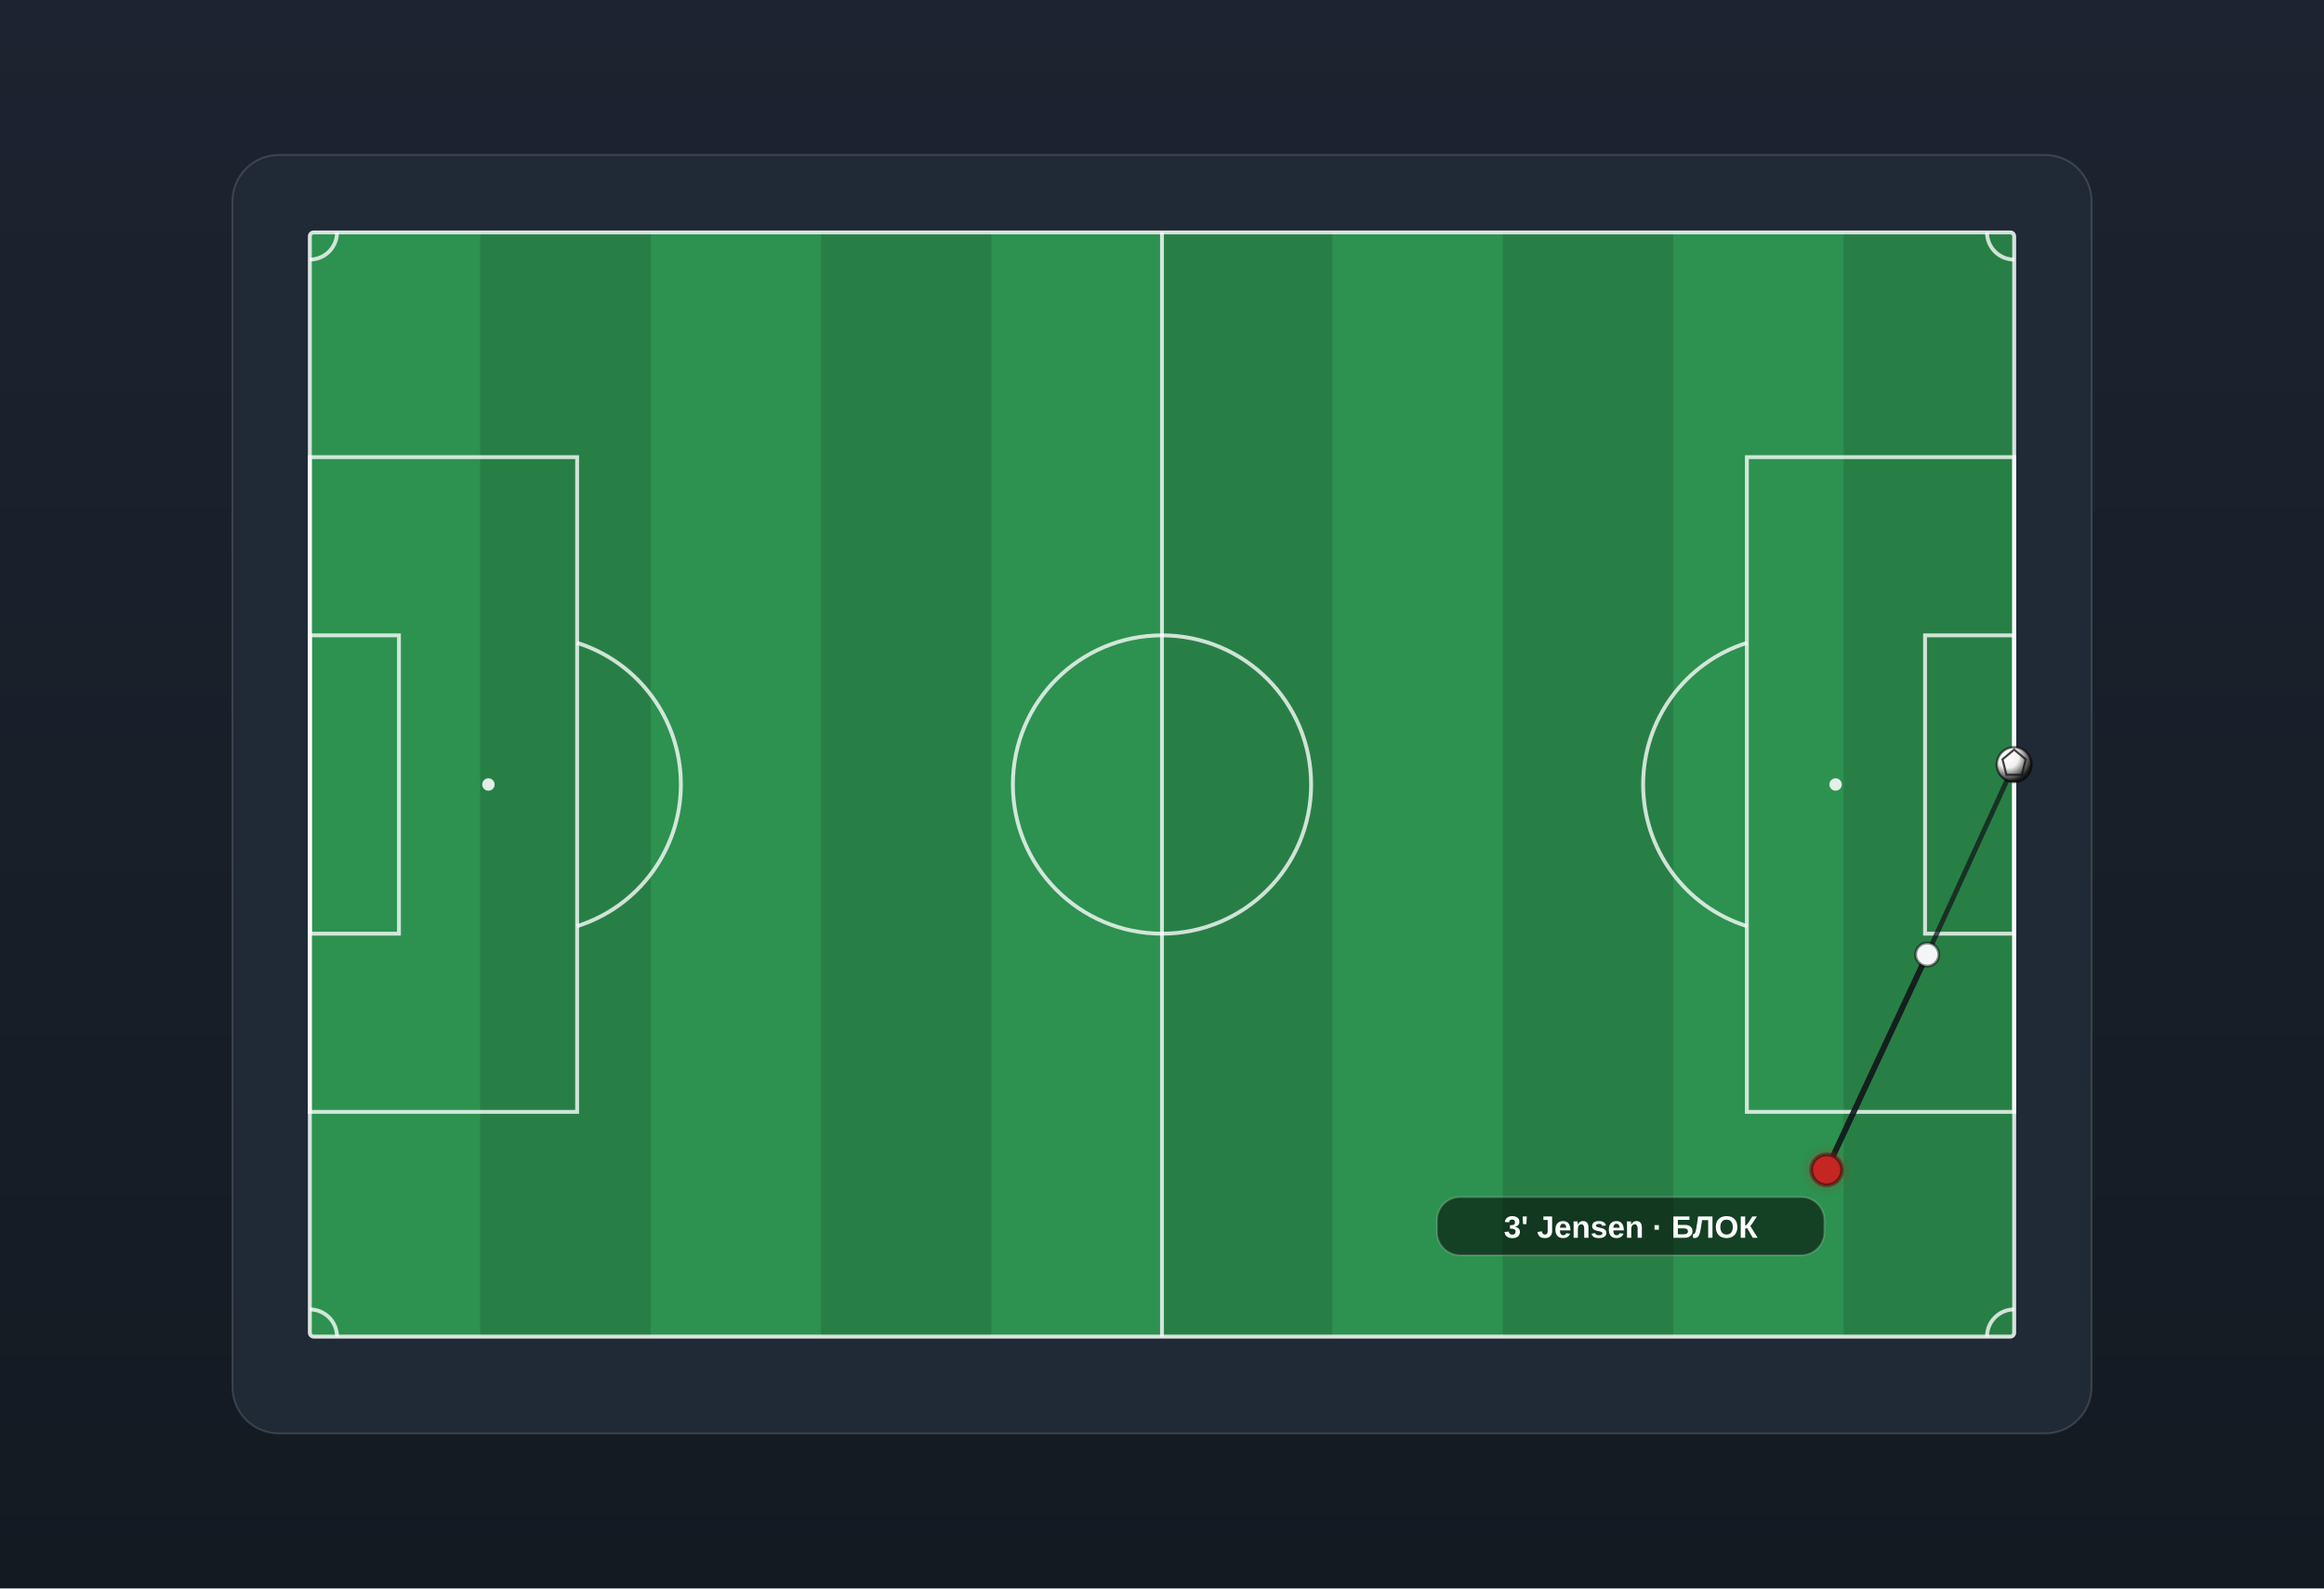
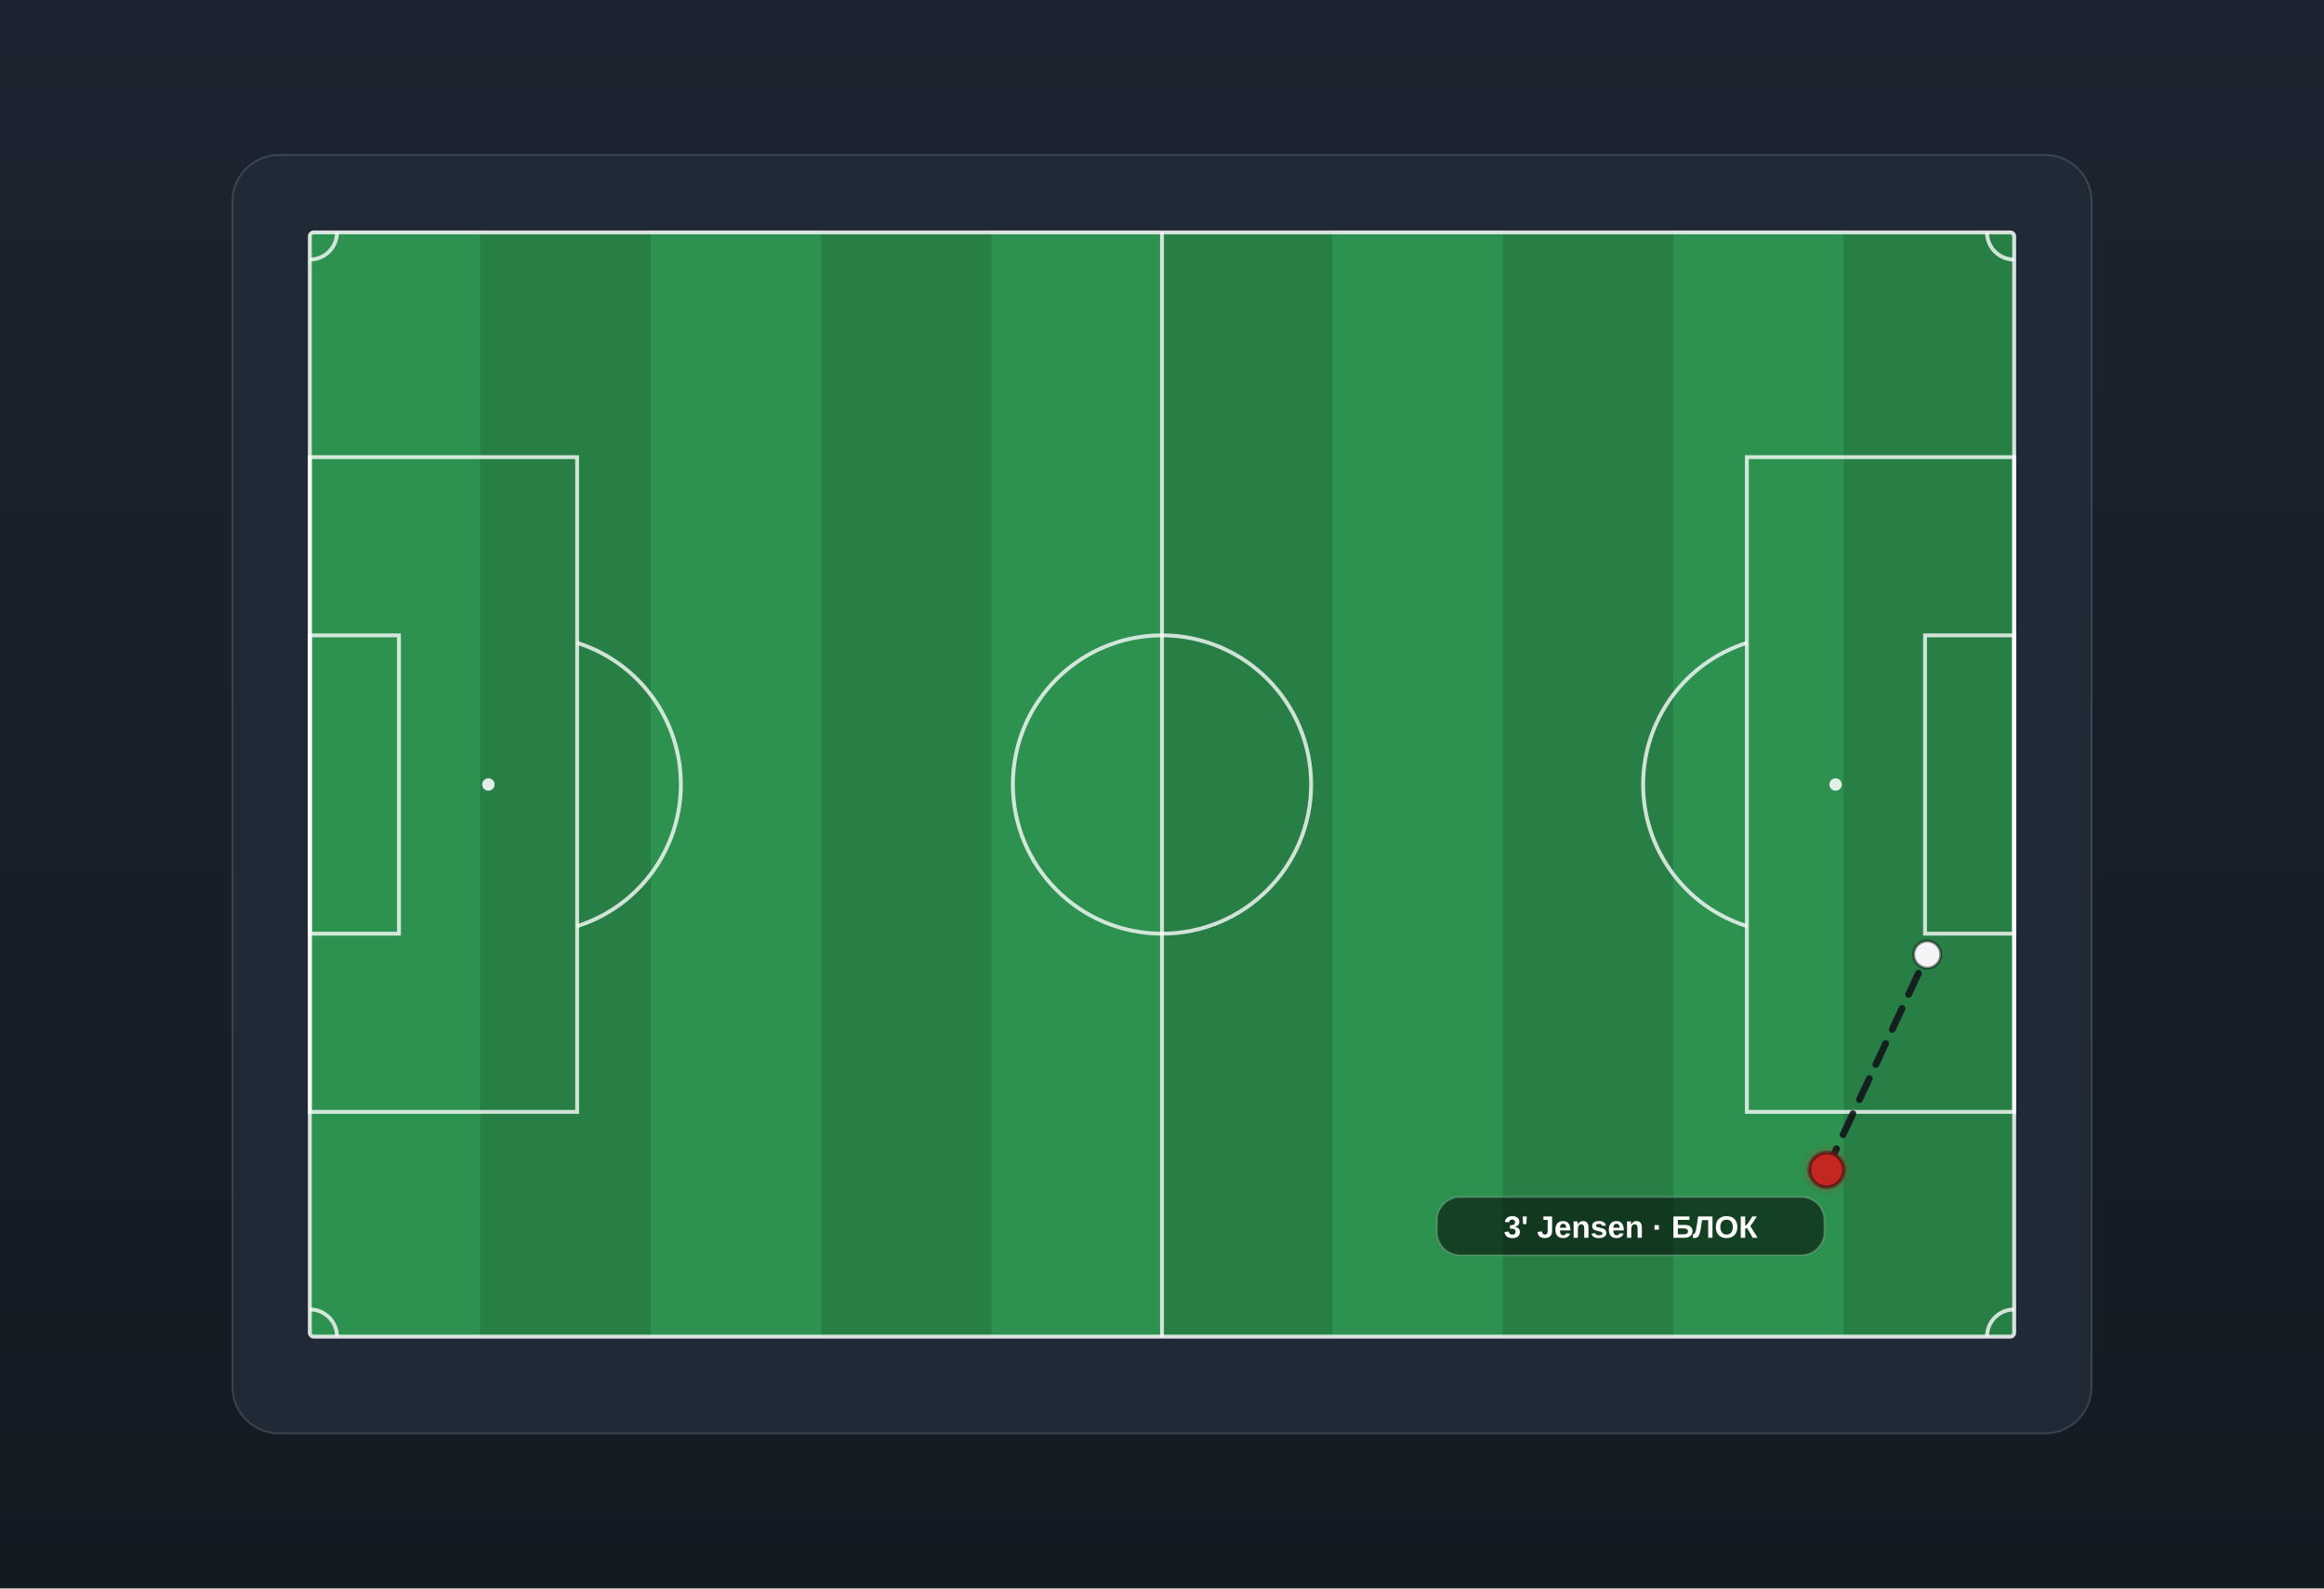
<svg xmlns="http://www.w3.org/2000/svg" width="1200" height="820" viewBox="0 0 1200 820">
  <defs>
    <linearGradient id="bg" x1="0" y1="0" x2="0" y2="1">
      <stop offset="0%" stop-color="#1b2430" />
      <stop offset="100%" stop-color="#131a22" />
    </linearGradient>
    <filter id="dot-glow" x="-50%" y="-50%" width="200%" height="200%">
      <feDropShadow dx="0" dy="0" stdDeviation="2" flood-color="#c42823" flood-opacity="0.55" />
    </filter>
-     <radialGradient id="ball-grad" cx="32%" cy="28%" r="70%">
-       <stop offset="0%" stop-color="#ffffff" />
-       <stop offset="45%" stop-color="#f0f0f0" />
-       <stop offset="100%" stop-color="#1a1a1a" />
-     </radialGradient>
  </defs>
  <rect width="1200" height="820" fill="url(#bg)" />
  <rect x="120" y="80" width="960" height="660" rx="24" fill="#1f2a36" stroke="rgba(255,255,255,0.14)" />
  <rect x="160" y="120" width="880" height="570" rx="2" fill="#2b884b" stroke="rgba(255,255,255,0.35)" stroke-width="2" />
  <rect x="160" y="120" width="88" height="570" fill="#2d9150" />
  <rect x="248" y="120" width="88" height="570" fill="#287f46" />
  <rect x="336" y="120" width="88" height="570" fill="#2d9150" />
  <rect x="424" y="120" width="88" height="570" fill="#287f46" />
  <rect x="512" y="120" width="88" height="570" fill="#2d9150" />
  <rect x="600" y="120" width="88" height="570" fill="#287f46" />
  <rect x="688" y="120" width="88" height="570" fill="#2d9150" />
  <rect x="776" y="120" width="88" height="570" fill="#287f46" />
  <rect x="864" y="120" width="88" height="570" fill="#2d9150" />
  <rect x="952" y="120" width="88" height="570" fill="#287f46" />
  <rect x="160" y="120" width="880" height="570" rx="2" fill="none" stroke="rgba(255,255,255,0.78)" stroke-width="2" />
  <line x1="600" y1="120" x2="600" y2="690" stroke="rgba(255,255,255,0.78)" stroke-width="2" />
  <circle cx="600" cy="405" r="77" fill="none" stroke="rgba(255,255,255,0.78)" stroke-width="2" />
  <rect x="160" y="236" width="138" height="338" fill="none" stroke="rgba(255,255,255,0.78)" stroke-width="2" />
  <rect x="902" y="236" width="138" height="338" fill="none" stroke="rgba(255,255,255,0.78)" stroke-width="2" />
  <rect x="160" y="328" width="46" height="154" fill="none" stroke="rgba(255,255,255,0.78)" stroke-width="2" />
  <rect x="994" y="328" width="46" height="154" fill="none" stroke="rgba(255,255,255,0.78)" stroke-width="2" />
  <circle cx="252.19" cy="405" r="3.2" fill="rgba(255,255,255,0.86)" />
  <circle cx="947.81" cy="405" r="3.2" fill="rgba(255,255,255,0.86)" />
  <path d="M 298 331.88 A 76.69 76.69 0 0 1 298 478.12" fill="none" stroke="rgba(255,255,255,0.78)" stroke-width="2" />
  <path d="M 902 331.88 A 76.69 76.69 0 0 0 902 478.12" fill="none" stroke="rgba(255,255,255,0.78)" stroke-width="2" />
  <path d="M 160 134 A 14 14 0 0 0 174 120" fill="none" stroke="rgba(255,255,255,0.78)" stroke-width="2" />
  <path d="M 1026 120 A 14 14 0 0 0 1040 134" fill="none" stroke="rgba(255,255,255,0.78)" stroke-width="2" />
  <path d="M 160 676 A 14 14 0 0 1 174 690" fill="none" stroke="rgba(255,255,255,0.78)" stroke-width="2" />
  <path d="M 1026 690 A 14 14 0 0 1 1040 676" fill="none" stroke="rgba(255,255,255,0.78)" stroke-width="2" />
-   <line x1="943.2" y1="603.93" x2="995.12" y2="492.78" stroke="rgba(18,20,24,0.88)" stroke-width="3" stroke-linecap="round" />
-   <line x1="995.12" y1="492.78" x2="1040" y2="394.74" stroke="rgba(18,20,24,0.72)" stroke-width="2.5" stroke-linecap="round" />
-   <circle cx="995.12" cy="492.78" r="6" fill="#f5f5f8" stroke="rgba(0,0,0,0.45)" stroke-width="1.5" />
-   <circle cx="1040" cy="394.74" r="9" fill="url(#ball-grad)" stroke="rgba(0,0,0,0.55)" stroke-width="1.2" />
-   <path d="M1040 387 L1046 392 L1044 400 L1036 400 L1034 392 Z" fill="none" stroke="rgba(20,20,20,0.8)" stroke-width="1.1" />
-   <circle cx="943.2" cy="603.93" r="8" fill="#c42823" stroke="rgba(0,0,0,0.45)" stroke-width="2" filter="url(#dot-glow)" />
+   <line x1="943.2" y1="603.93" x2="995.12" y2="492.78" stroke="rgba(18,20,24,0.88)" stroke-width="3.5" stroke-linecap="round" stroke-dasharray="12 8" />
+   <circle cx="995.12" cy="492.78" r="7" fill="#f5f5f8" stroke="rgba(0,0,0,0.45)" stroke-width="1.5" />
+   <circle cx="943.2" cy="603.93" r="9" fill="#c42823" stroke="rgba(0,0,0,0.45)" stroke-width="2" filter="url(#dot-glow)" />
  <rect x="742" y="618" width="200" height="30" rx="12" fill="rgba(0,0,0,0.56)" stroke="rgba(255,255,255,0.18)" />
  <text x="842" y="639" text-anchor="middle" fill="#ffffff" font-family="Arial, sans-serif" font-size="16" font-weight="800">3' Jensen · БЛОК</text>
</svg>
